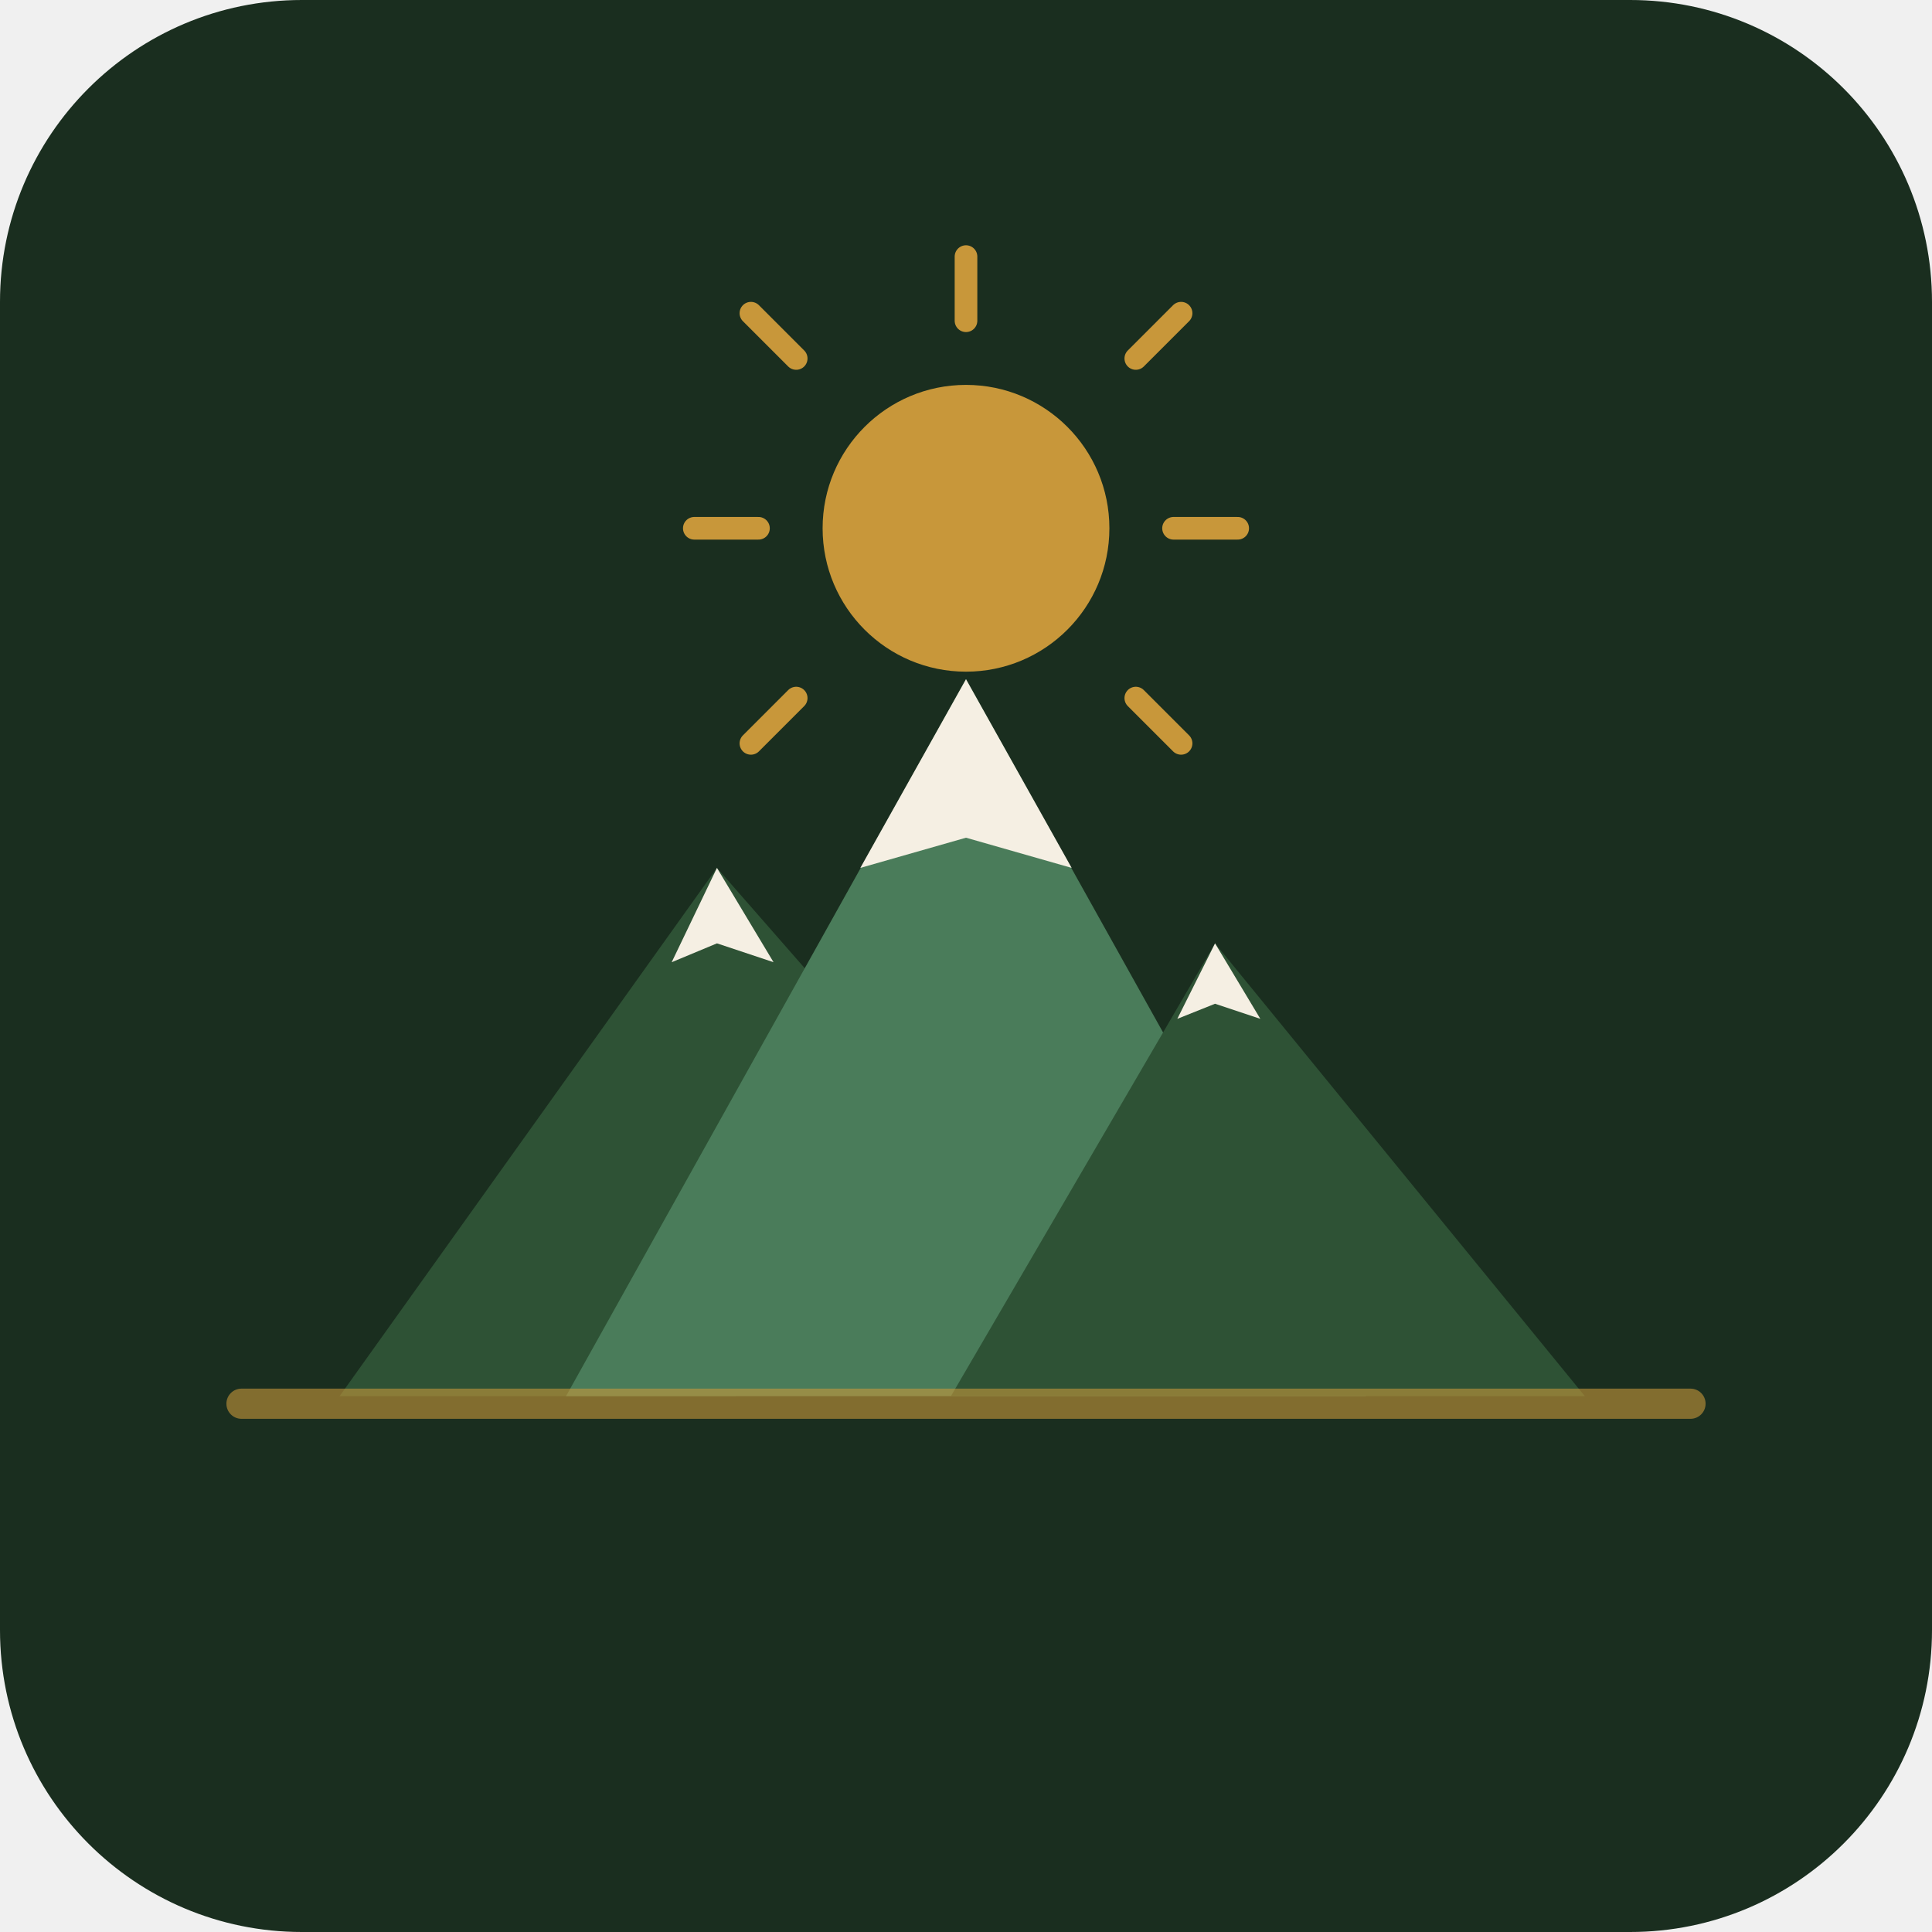
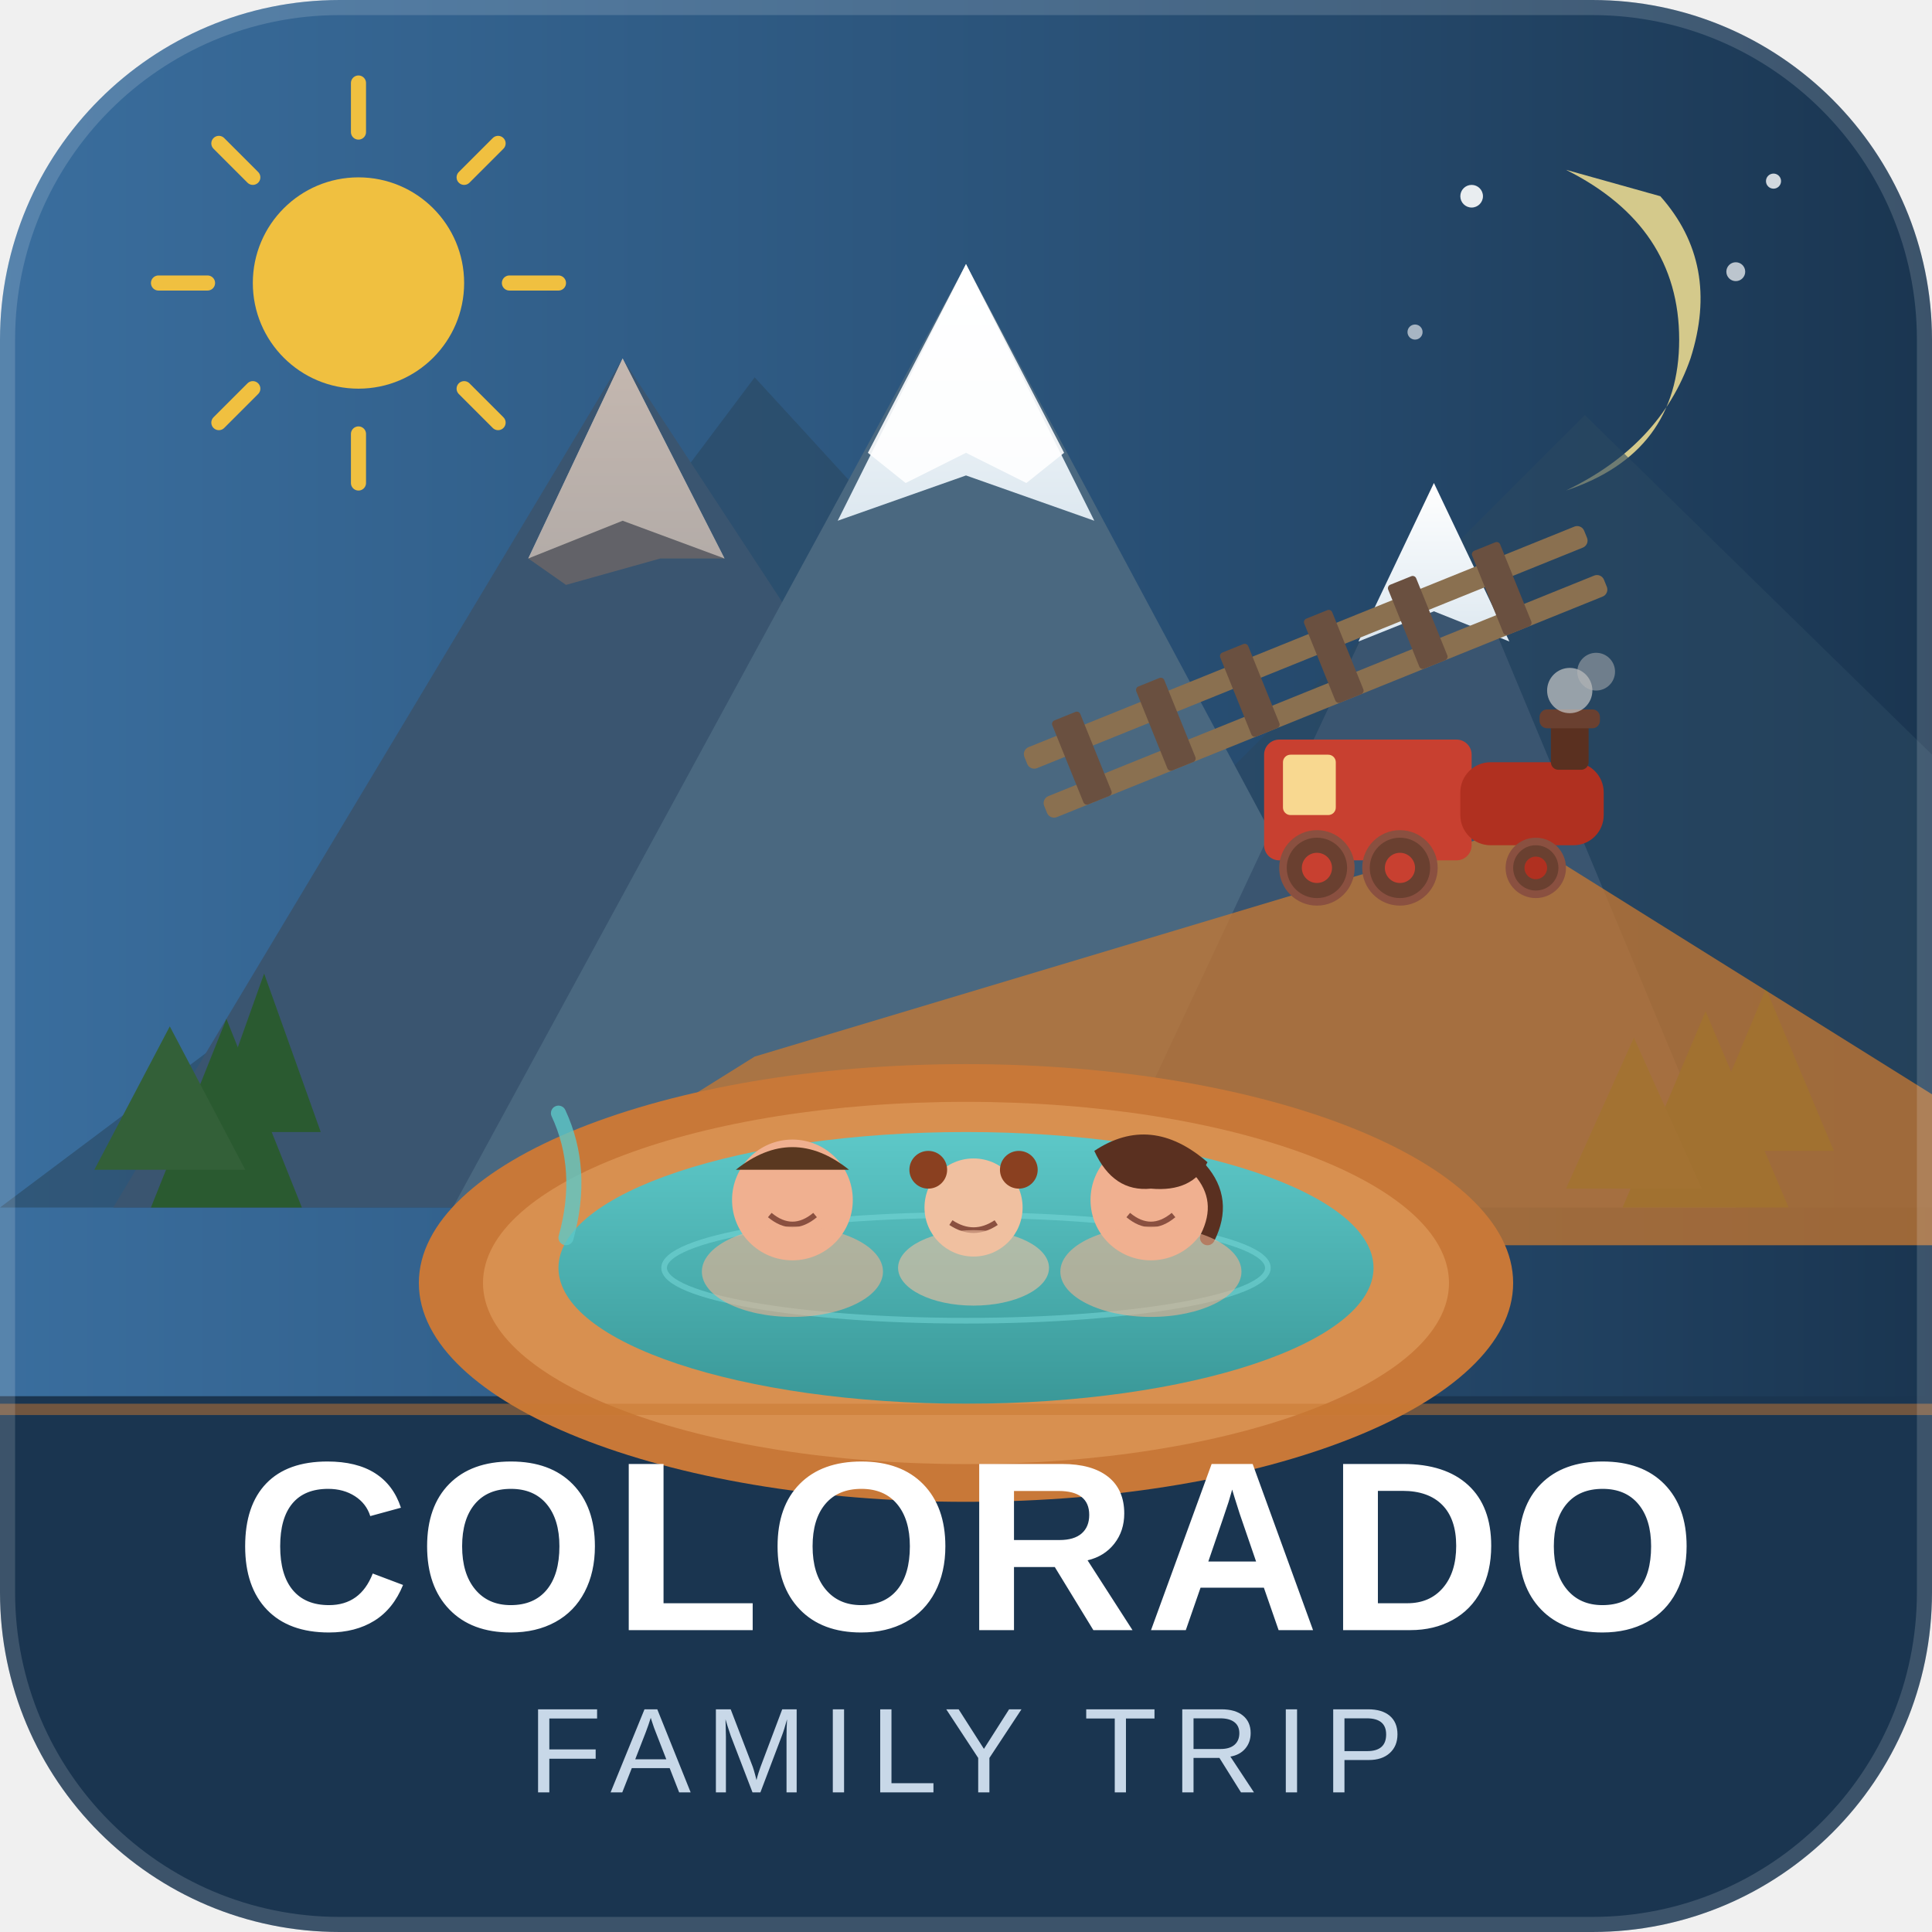
<svg xmlns="http://www.w3.org/2000/svg" viewBox="0 0 512 512">
-   <rect width="512" height="512" rx="80" fill="#1a2e1f" />
-   <circle cx="256" cy="140" r="38" fill="#c8973a" />
-   <g stroke="#c8973a" stroke-width="6" stroke-linecap="round">
-     <line x1="256" y1="85" x2="256" y2="68" />
-     <line x1="256" y1="195" x2="256" y2="212" />
-     <line x1="301" y1="95" x2="313" y2="83" />
-     <line x1="211" y1="95" x2="199" y2="83" />
-     <line x1="311" y1="140" x2="328" y2="140" />
-     <line x1="201" y1="140" x2="184" y2="140" />
-     <line x1="301" y1="185" x2="313" y2="197" />
-     <line x1="211" y1="185" x2="199" y2="197" />
+   <defs>
+     <clipPath id="rounded">
+       <rect width="512" height="512" rx="90" />
+     </clipPath>
+     <linearGradient id="skyGrad" x1="0" y1="0" x2="1" y2="0">
+       <stop offset="0%" stop-color="#3a6e9e" />
+       <stop offset="55%" stop-color="#2a5278" />
+       <stop offset="100%" stop-color="#1a3550" />
+     </linearGradient>
+     <linearGradient id="waterGrad" x1="0" y1="0" x2="0" y2="1">
+       <stop offset="0%" stop-color="#5dc8c8" />
+       <stop offset="100%" stop-color="#3a9898" />
+     </linearGradient>
+     <linearGradient id="snowGrad" x1="0" y1="0" x2="0" y2="1">
+       <stop offset="0%" stop-color="#ffffff" />
+       <stop offset="100%" stop-color="#dde8f0" />
+     </linearGradient>
+   </defs>
+   <g clip-path="url(#rounded)">
+     <rect width="512" height="380" fill="url(#skyGrad)" />
+     <rect y="370" width="512" height="142" fill="#1a3550" />
+     <circle cx="95" cy="75" r="28" fill="#f0c040" />
+     <g stroke="#f0c040" stroke-width="4" stroke-linecap="round">
+       <line x1="95" y1="35" x2="95" y2="22" />
+       <line x1="95" y1="115" x2="95" y2="128" />
+       <line x1="55" y1="75" x2="42" y2="75" />
+       <line x1="135" y1="75" x2="148" y2="75" />
+       <line x1="67" y1="47" x2="58" y2="38" />
+       <line x1="123" y1="103" x2="132" y2="112" />
+       <line x1="123" y1="47" x2="132" y2="38" />
+       <line x1="67" y1="103" x2="58" y2="112" />
+     </g>
+     <path d="M415 45 Q445 60 445 90 Q445 120 415 130 Q440 118 448 95 Q456 70 440 52 Z" fill="#e8d890" opacity="0.9" />
+     <circle cx="390" cy="52" r="3" fill="#ffffff" opacity="0.9" />
+     <circle cx="470" cy="48" r="2" fill="#ffffff" opacity="0.8" />
+     <circle cx="460" cy="72" r="2.5" fill="#ffffff" opacity="0.7" />
+     <circle cx="375" cy="88" r="2" fill="#ffffff" opacity="0.6" />
+     <polygon points="80,260 200,100 310,220 420,110 512,200 512,320 0,320" fill="#2a4860" opacity="0.6" />
+     <polygon points="30,320 165,95 260,240 200,320" fill="#3a5570" />
+     <polygon points="165,95 140,148 165,138 192,148" fill="url(#snowGrad)" />
+     <polygon points="165,95 140,148 150,155 175,148 192,148" fill="#8a7060" opacity="0.5" />
+     <polygon points="120,320 256,70 390,320" fill="#4a6880" />
+     <polygon points="256,70 222,138 256,126 290,138" fill="url(#snowGrad)" />
+     <polygon points="256,70 230,120 240,128 256,120 272,128 282,120" fill="white" opacity="0.9" />
+     <polygon points="290,320 380,128 460,320 512,320" fill="#3a5570" />
+     <polygon points="380,128 360,170 380,162 400,170" fill="url(#snowGrad)" />
+     <polygon points="40,320 60,270 80,320" fill="#2a5a30" />
+     <polygon points="55,300 70,258 85,300" fill="#2a5a30" />
+     <polygon points="25,310 45,272 65,310" fill="#336038" />
+     <polygon points="430,320 452,268 474,320" fill="#2a5a30" />
+     <polygon points="450,305 468,262 486,305" fill="#2a5a30" />
+     <polygon points="415,315 433,275 451,315" fill="#336038" />
+     <polygon points="200,280 400,220 512,290 512,330 120,330" fill="#c87830" opacity="0.75" />
+     <g transform="translate(280,195) rotate(-22)">
+       <rect x="-10" y="0" width="160" height="6" fill="#8a7050" rx="2" />
+       <rect x="-10" y="14" width="160" height="6" fill="#8a7050" rx="2" />
+       <rect x="0" y="-4" width="8" height="24" fill="#6a5040" rx="1" />
+       <rect x="24" y="-4" width="8" height="24" fill="#6a5040" rx="1" />
+       <rect x="48" y="-4" width="8" height="24" fill="#6a5040" rx="1" />
+       <rect x="72" y="-4" width="8" height="24" fill="#6a5040" rx="1" />
+       <rect x="96" y="-4" width="8" height="24" fill="#6a5040" rx="1" />
+       <rect x="120" y="-4" width="8" height="24" fill="#6a5040" rx="1" />
+     </g>
+     <g transform="translate(335,188)">
+       <rect x="0" y="8" width="55" height="32" fill="#c84030" rx="4" />
+       <rect x="5" y="12" width="14" height="16" fill="#f8d890" rx="2" />
+       <rect x="52" y="14" width="38" height="22" fill="#b03020" rx="8" />
+       <rect x="76" y="2" width="10" height="14" fill="#5a3020" rx="2" />
+       <rect x="73" y="0" width="16" height="5" fill="#6a4030" rx="2" />
+       <circle cx="81" cy="-5" r="6" fill="#c8c8c8" opacity="0.7" />
+       <circle cx="88" cy="-10" r="5" fill="#b8b8b8" opacity="0.5" />
+       <circle cx="14" cy="42" r="9" fill="#6a4030" stroke="#8a5040" stroke-width="2" />
+       <circle cx="14" cy="42" r="4" fill="#c84030" />
+       <circle cx="36" cy="42" r="9" fill="#6a4030" stroke="#8a5040" stroke-width="2" />
+       <circle cx="36" cy="42" r="4" fill="#c84030" />
+       <circle cx="72" cy="42" r="7" fill="#6a4030" stroke="#8a5040" stroke-width="2" />
+       <circle cx="72" cy="42" r="3" fill="#b03020" />
+     </g>
+     <ellipse cx="256" cy="340" rx="145" ry="58" fill="#c87838" />
+     <ellipse cx="256" cy="340" rx="128" ry="48" fill="#d89050" />
+     <ellipse cx="256" cy="336" rx="108" ry="36" fill="url(#waterGrad)" />
+     <ellipse cx="256" cy="336" rx="80" ry="14" fill="none" stroke="#7adcdc" stroke-width="1.5" opacity="0.5" />
+     <path d="M148 295 Q155 310 150 328" stroke="#5dc8c8" stroke-width="4" fill="none" stroke-linecap="round" opacity="0.8" />
+     <circle cx="210" cy="318" r="16" fill="#f0b090" />
+     <path d="M195 310 Q210 298 225 310" fill="#5a3820" stroke="none" />
+     <path d="M204 322 Q210 327 216 322" stroke="#8a5040" stroke-width="1.5" fill="none" />
+     <ellipse cx="210" cy="337" rx="24" ry="12" fill="#f0b090" opacity="0.6" />
+     <circle cx="258" cy="320" r="13" fill="#f0c0a0" />
+     <circle cx="246" cy="310" r="5" fill="#8a4020" />
+     <circle cx="270" cy="310" r="5" fill="#8a4020" />
+     <path d="M252 324 Q258 328 264 324" stroke="#8a5040" stroke-width="1.5" fill="none" />
+     <ellipse cx="258" cy="336" rx="20" ry="10" fill="#f0c0a0" opacity="0.6" />
+     <circle cx="305" cy="318" r="16" fill="#f0b090" />
+     <path d="M290 305 Q305 295 320 308 Q316 316 305 315 Q295 316 290 305 Z" fill="#5a3020" />
+     <path d="M318 310 Q325 318 320 328" stroke="#5a3020" stroke-width="4" fill="none" stroke-linecap="round" />
+     <path d="M299 322 Q305 327 311 322" stroke="#8a5040" stroke-width="1.5" fill="none" />
+     <ellipse cx="305" cy="337" rx="24" ry="12" fill="#f0b090" opacity="0.6" />
+     <rect y="372" width="512" height="3" fill="#c87830" opacity="0.5" />
+     <text x="256" y="432" font-family="Arial Black, Arial, sans-serif" font-weight="900" font-size="64" fill="white" text-anchor="middle" letter-spacing="2">COLORADO</text>
+     <text x="256" y="475" font-family="Arial, sans-serif" font-weight="400" font-size="32" fill="#c8d8e8" text-anchor="middle" letter-spacing="4">FAMILY TRIP</text>
+     <rect width="512" height="512" rx="90" fill="none" stroke="white" stroke-width="8" opacity="0.15" />
  </g>
-   <polygon points="90,370 190,230 260,310 195,370" fill="#2e5235" />
-   <polygon points="150,370 256,180 362,370" fill="#4a7c5a" />
-   <polygon points="252,370 322,250 420,370" fill="#2e5235" />
-   <polygon points="256,180 228,230 256,222 284,230" fill="#f5efe3" />
-   <polygon points="190,230 178,255 190,250 205,255" fill="#f5efe3" />
-   <polygon points="322,250 312,270 322,266 334,270" fill="#f5efe3" />
-   <rect x="60" y="368" width="392" height="8" rx="4" fill="#c8973a" opacity="0.6" />
</svg>
